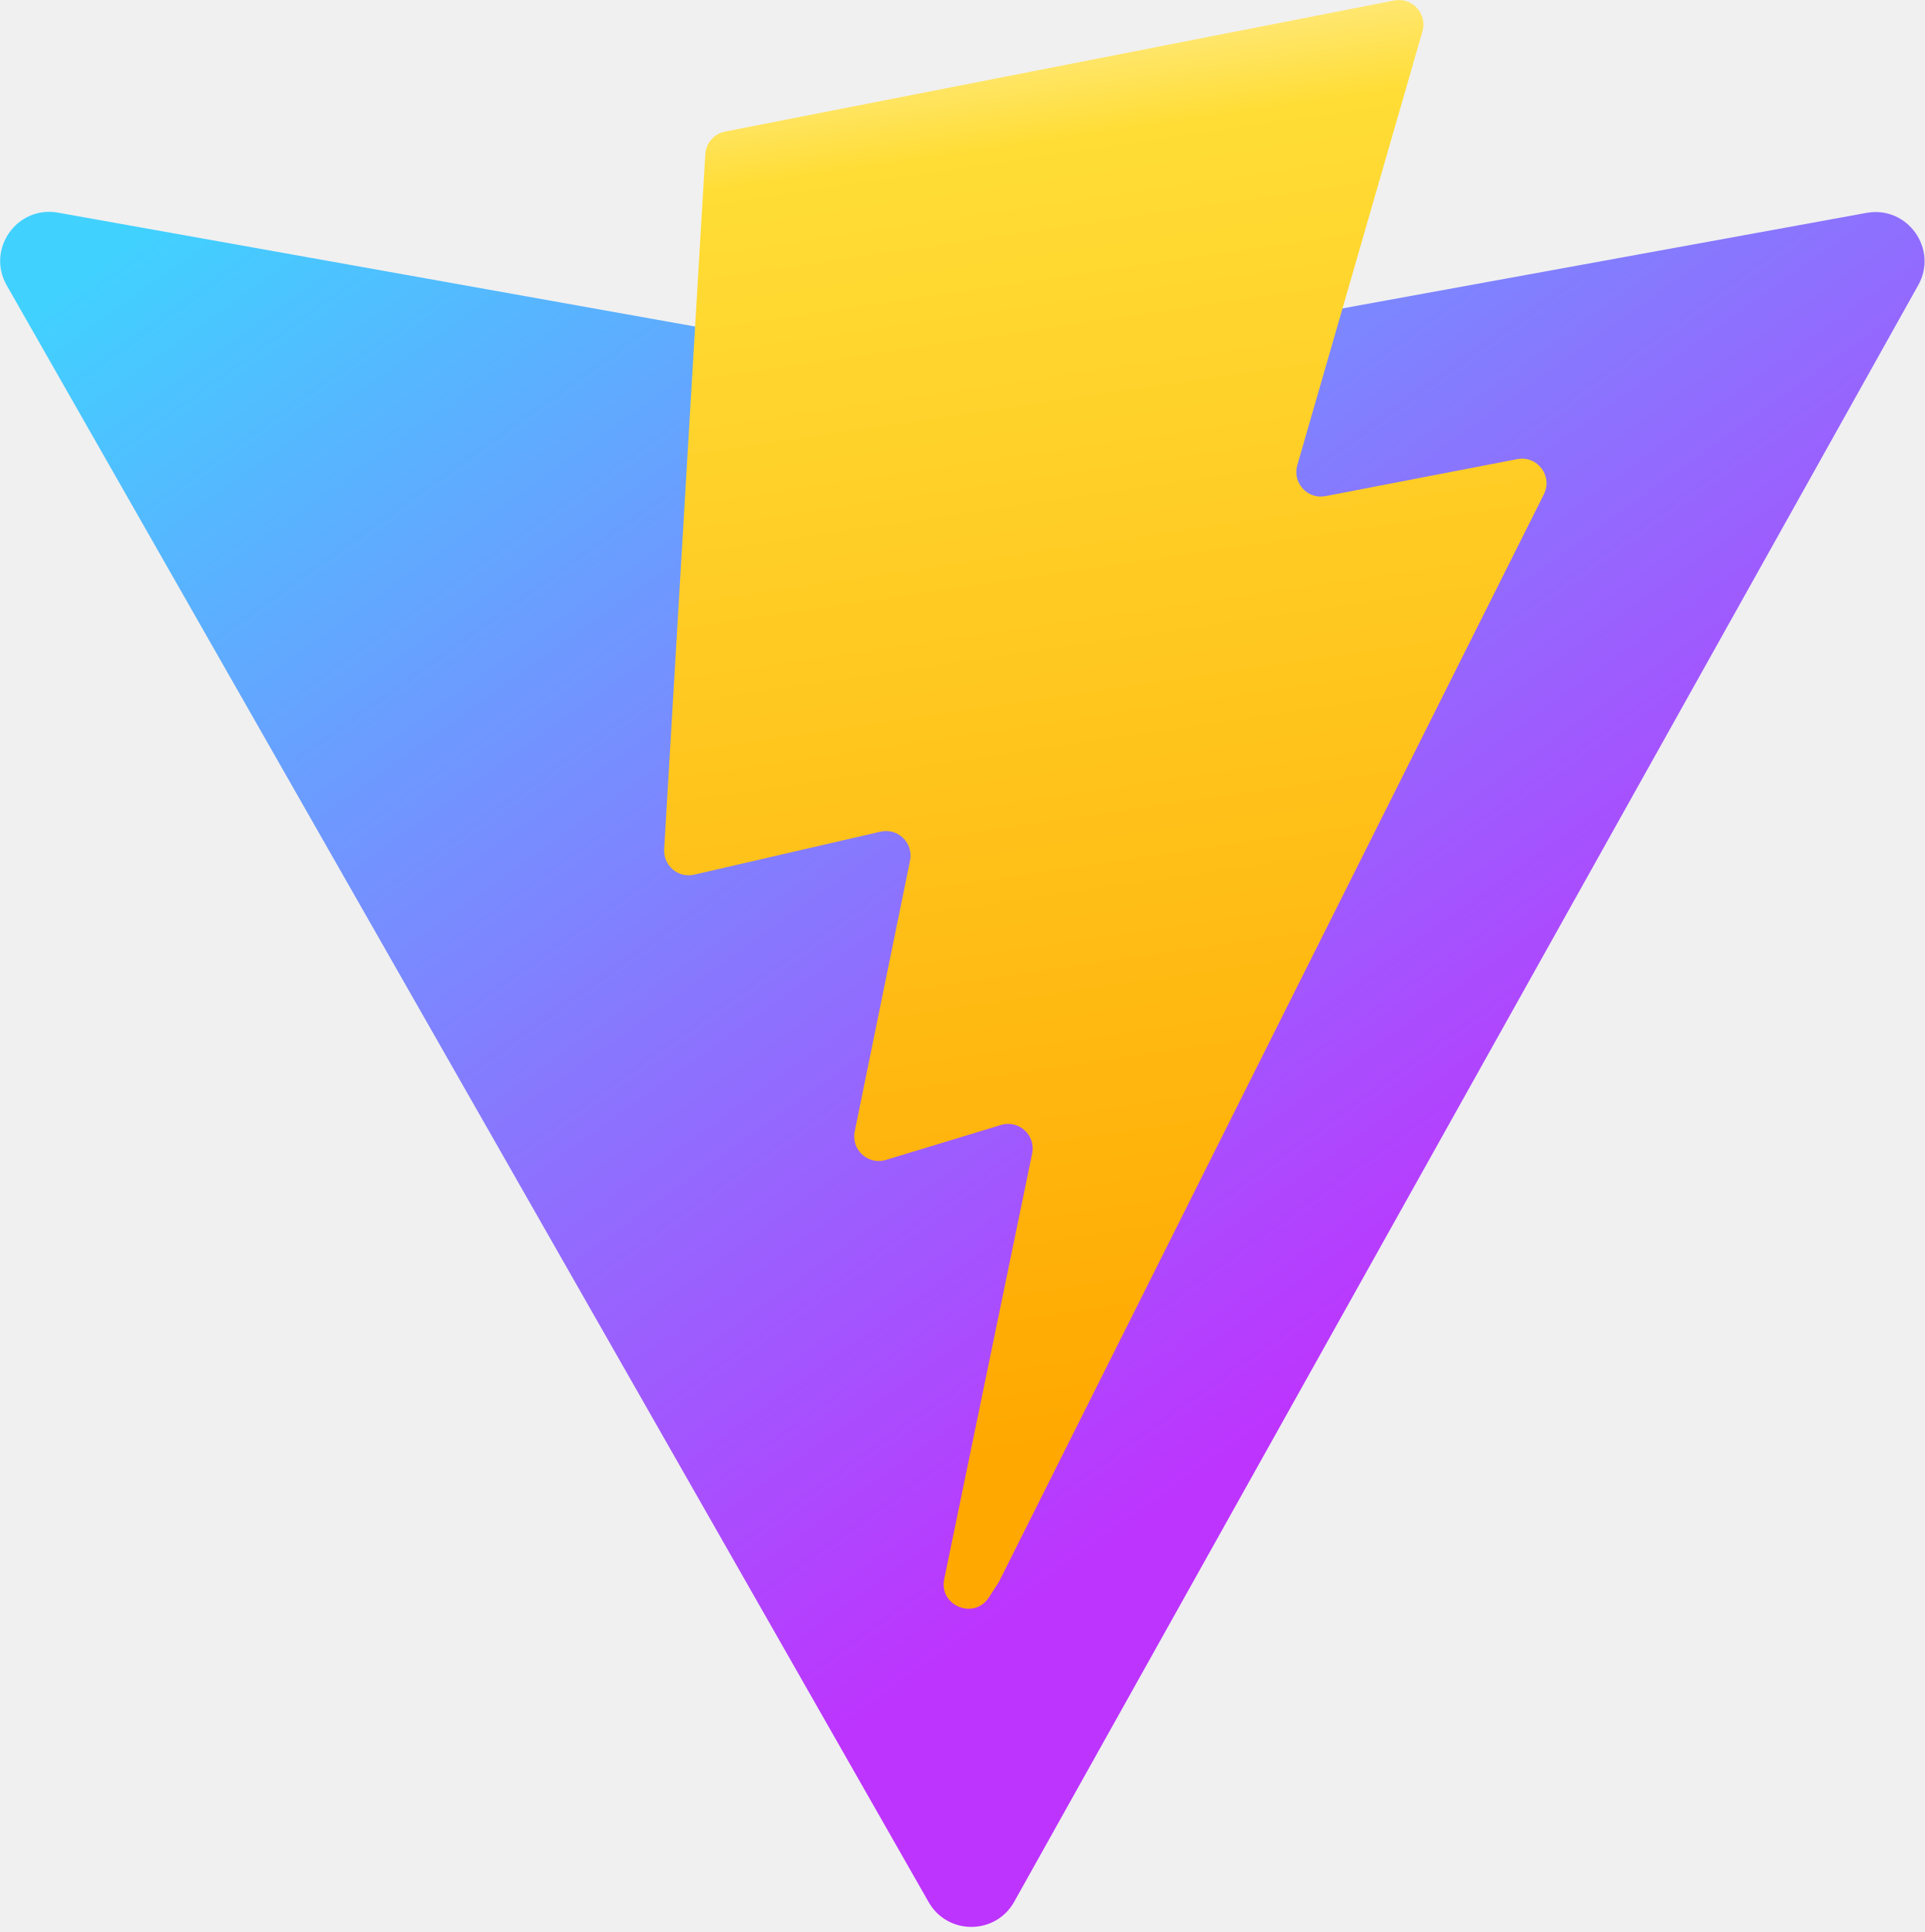
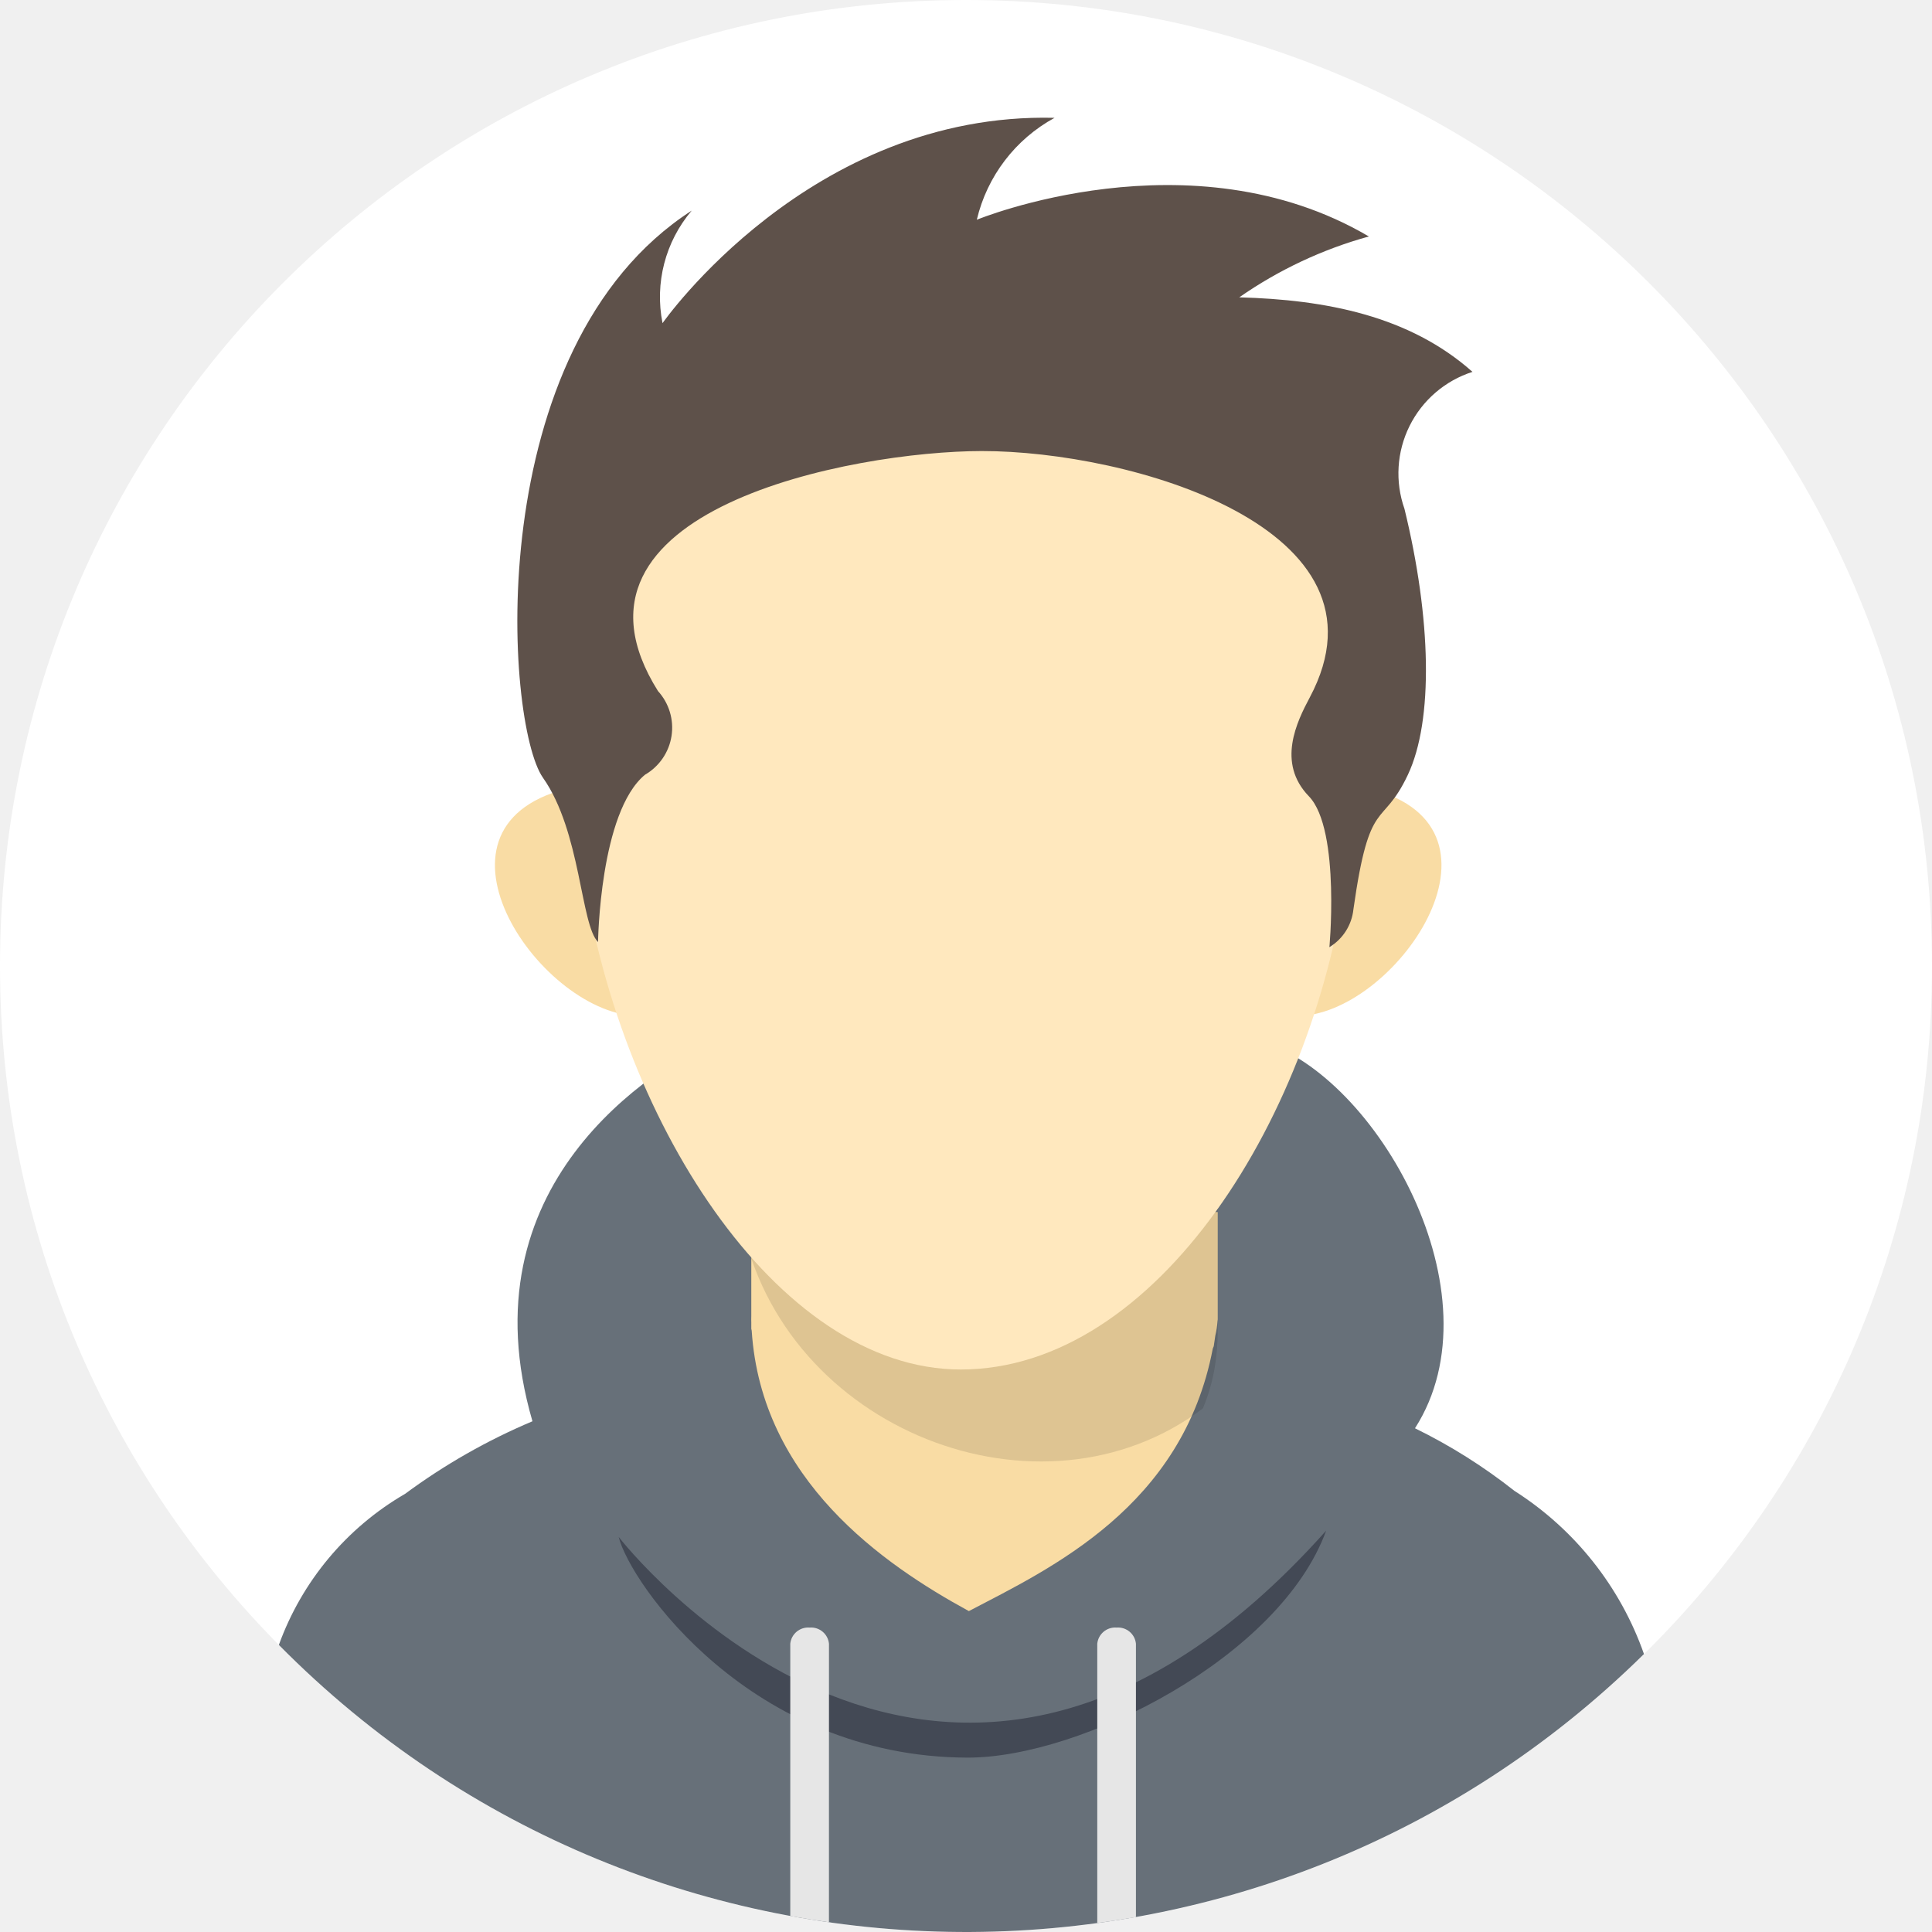
- <svg xmlns="http://www.w3.org/2000/svg" aria-hidden="true" role="img" class="iconify iconify--logos" width="31.88" height="32" preserveAspectRatio="xMidYMid meet" viewBox="0 0 256 257">
-   <defs>
-     <linearGradient id="IconifyId1813088fe1fbc01fb466" x1="-.828%" x2="57.636%" y1="7.652%" y2="78.411%">
-       <stop offset="0%" stop-color="#41D1FF" />
-       <stop offset="100%" stop-color="#BD34FE" />
-     </linearGradient>
-     <linearGradient id="IconifyId1813088fe1fbc01fb467" x1="43.376%" x2="50.316%" y1="2.242%" y2="89.03%">
-       <stop offset="0%" stop-color="#FFEA83" />
-       <stop offset="8.333%" stop-color="#FFDD35" />
-       <stop offset="100%" stop-color="#FFA800" />
-     </linearGradient>
-   </defs>
-   <path fill="url(#IconifyId1813088fe1fbc01fb466)" d="M255.153 37.938L134.897 252.976c-2.483 4.44-8.862 4.466-11.382.048L.875 37.958c-2.746-4.814 1.371-10.646 6.827-9.67l120.385 21.517a6.537 6.537 0 0 0 2.322-.004l117.867-21.483c5.438-.991 9.574 4.796 6.877 9.62Z" />
-   <path fill="url(#IconifyId1813088fe1fbc01fb467)" d="M185.432.063L96.44 17.501a3.268 3.268 0 0 0-2.634 3.014l-5.474 92.456a3.268 3.268 0 0 0 3.997 3.378l24.777-5.718c2.318-.535 4.413 1.507 3.936 3.838l-7.361 36.047c-.495 2.426 1.782 4.5 4.151 3.78l15.304-4.649c2.372-.72 4.652 1.36 4.15 3.788l-11.698 56.621c-.732 3.542 3.979 5.473 5.943 2.437l1.313-2.028l72.516-144.72c1.215-2.423-.88-5.186-3.54-4.672l-25.505 4.922c-2.396.462-4.435-1.77-3.759-4.114l16.646-57.705c.677-2.35-1.37-4.583-3.769-4.113Z" />
+ <svg xmlns="http://www.w3.org/2000/svg" viewBox="0 0 61.8 61.8" fill="#000000">
+   <g id="SVGRepo_bgCarrier" stroke-width="0" />
+   <g id="SVGRepo_tracerCarrier" stroke-linecap="round" stroke-linejoin="round" />
+   <g id="SVGRepo_iconCarrier">
+     <g id="Layer_2">
+       <g id="_ÎÓÈ_1">
+         <circle cx="30.9" cy="30.9" fill="#ffffff" r="30.9" />
+         <path d="M52.587 52.908a30.895 30.895 0 0 1-43.667-.291 9.206 9.206 0 0 1 4.037-4.832 19.799 19.799 0 0 1 4.075-2.322c-2.198-7.553 3.777-11.266 6.063-12.335 0 3.487 3.265 1.173 7.317 1.217 3.336.037 9.933 3.395 9.933-1.035 3.67 1.086 7.67 8.08 4.917 12.377a17.604 17.604 0 0 1 3.181 2.002 10.192 10.192 0 0 1 4.144 5.22z" fill="#677079" fill-rule="evenodd" />
+         <path d="M24.032 38.68l14.92.09v3.437l-.007.053a2.784 2.784 0 0 1-.07.462l-.05.341-.03.071c-.966 5.074-5.193 7.035-7.803 8.401-2.75-1.498-6.638-4.197-6.947-8.972l-.013-.059v-.2a8.897 8.897 0 0 1-.004-.207c0 .036.003.07.004.106z" fill="#f9dca4" fill-rule="evenodd" />
+         <path d="M38.953 38.617v4.005a7.167 7.167 0 0 1-.095 1.108 6.01 6.01 0 0 1-.38 1.321c-5.184 3.915-13.444.704-14.763-5.983z" fill-rule="evenodd" opacity="0.11" />
+         <path d="M18.104 25.235c-4.94 1.27-.74 7.29 2.367 7.264a19.805 19.805 0 0 1-2.367-7.264z" fill="#f9dca4" fill-rule="evenodd" />
+         <path d="M43.837 25.235c4.94 1.27.74 7.29-2.368 7.263a19.8 19.8 0 0 0 2.368-7.263z" fill="#f9dca4" fill-rule="evenodd" />
+         <path d="M30.733 11.361c20.523 0 12.525 32.446 0 32.446-11.83 0-20.523-32.446 0-32.446z" fill="#ffe8be" fill-rule="evenodd" />
+         <path d="M21.047 22.105a1.738 1.738 0 0 1-.414 2.676c-1.45 1.193-1.503 5.353-1.503 5.353-.56-.556-.547-3.534-1.761-5.255s-2.032-13.763 4.757-18.142a4.266 4.266 0 0 0-.933 3.6s4.716-6.763 12.54-6.568a5.029 5.029 0 0 0-2.487 3.26s6.84-2.822 12.54.535a13.576 13.576 0 0 0-4.145 1.947c2.768.076 5.443.59 7.46 2.384a3.412 3.412 0 0 0-2.176 4.38c.856 3.503.936 6.762.107 8.514-.829 1.752-1.22.621-1.739 4.295a1.609 1.609 0 0 1-.77 1.214c-.02.266.382-3.756-.655-4.827-1.036-1.07-.385-2.385.029-3.163 2.89-5.427-5.765-7.886-10.496-7.88-4.103.005-14 1.87-10.354 7.677z" fill="#5e514a" fill-rule="evenodd" />
+         <path d="M19.79 49.162c.03.038 10.418 13.483 22.63-.2-1.475 4.052-7.837 7.27-11.476 7.26-6.95-.02-10.796-5.6-11.154-7.06z" fill="#434955" fill-rule="evenodd" />
+         <path d="M36.336 61.323c-.41.072-.822.135-1.237.192v-8.937a.576.576 0 0 1 .618-.516.576.576 0 0 1 .619.516v8.745zm-9.82.166q-.622-.089-1.237-.2v-8.711a.576.576 0 0 1 .618-.516.576.576 0 0 1 .62.516z" fill="#e6e6e6" fill-rule="evenodd" />
+       </g>
+     </g>
+   </g>
</svg>
